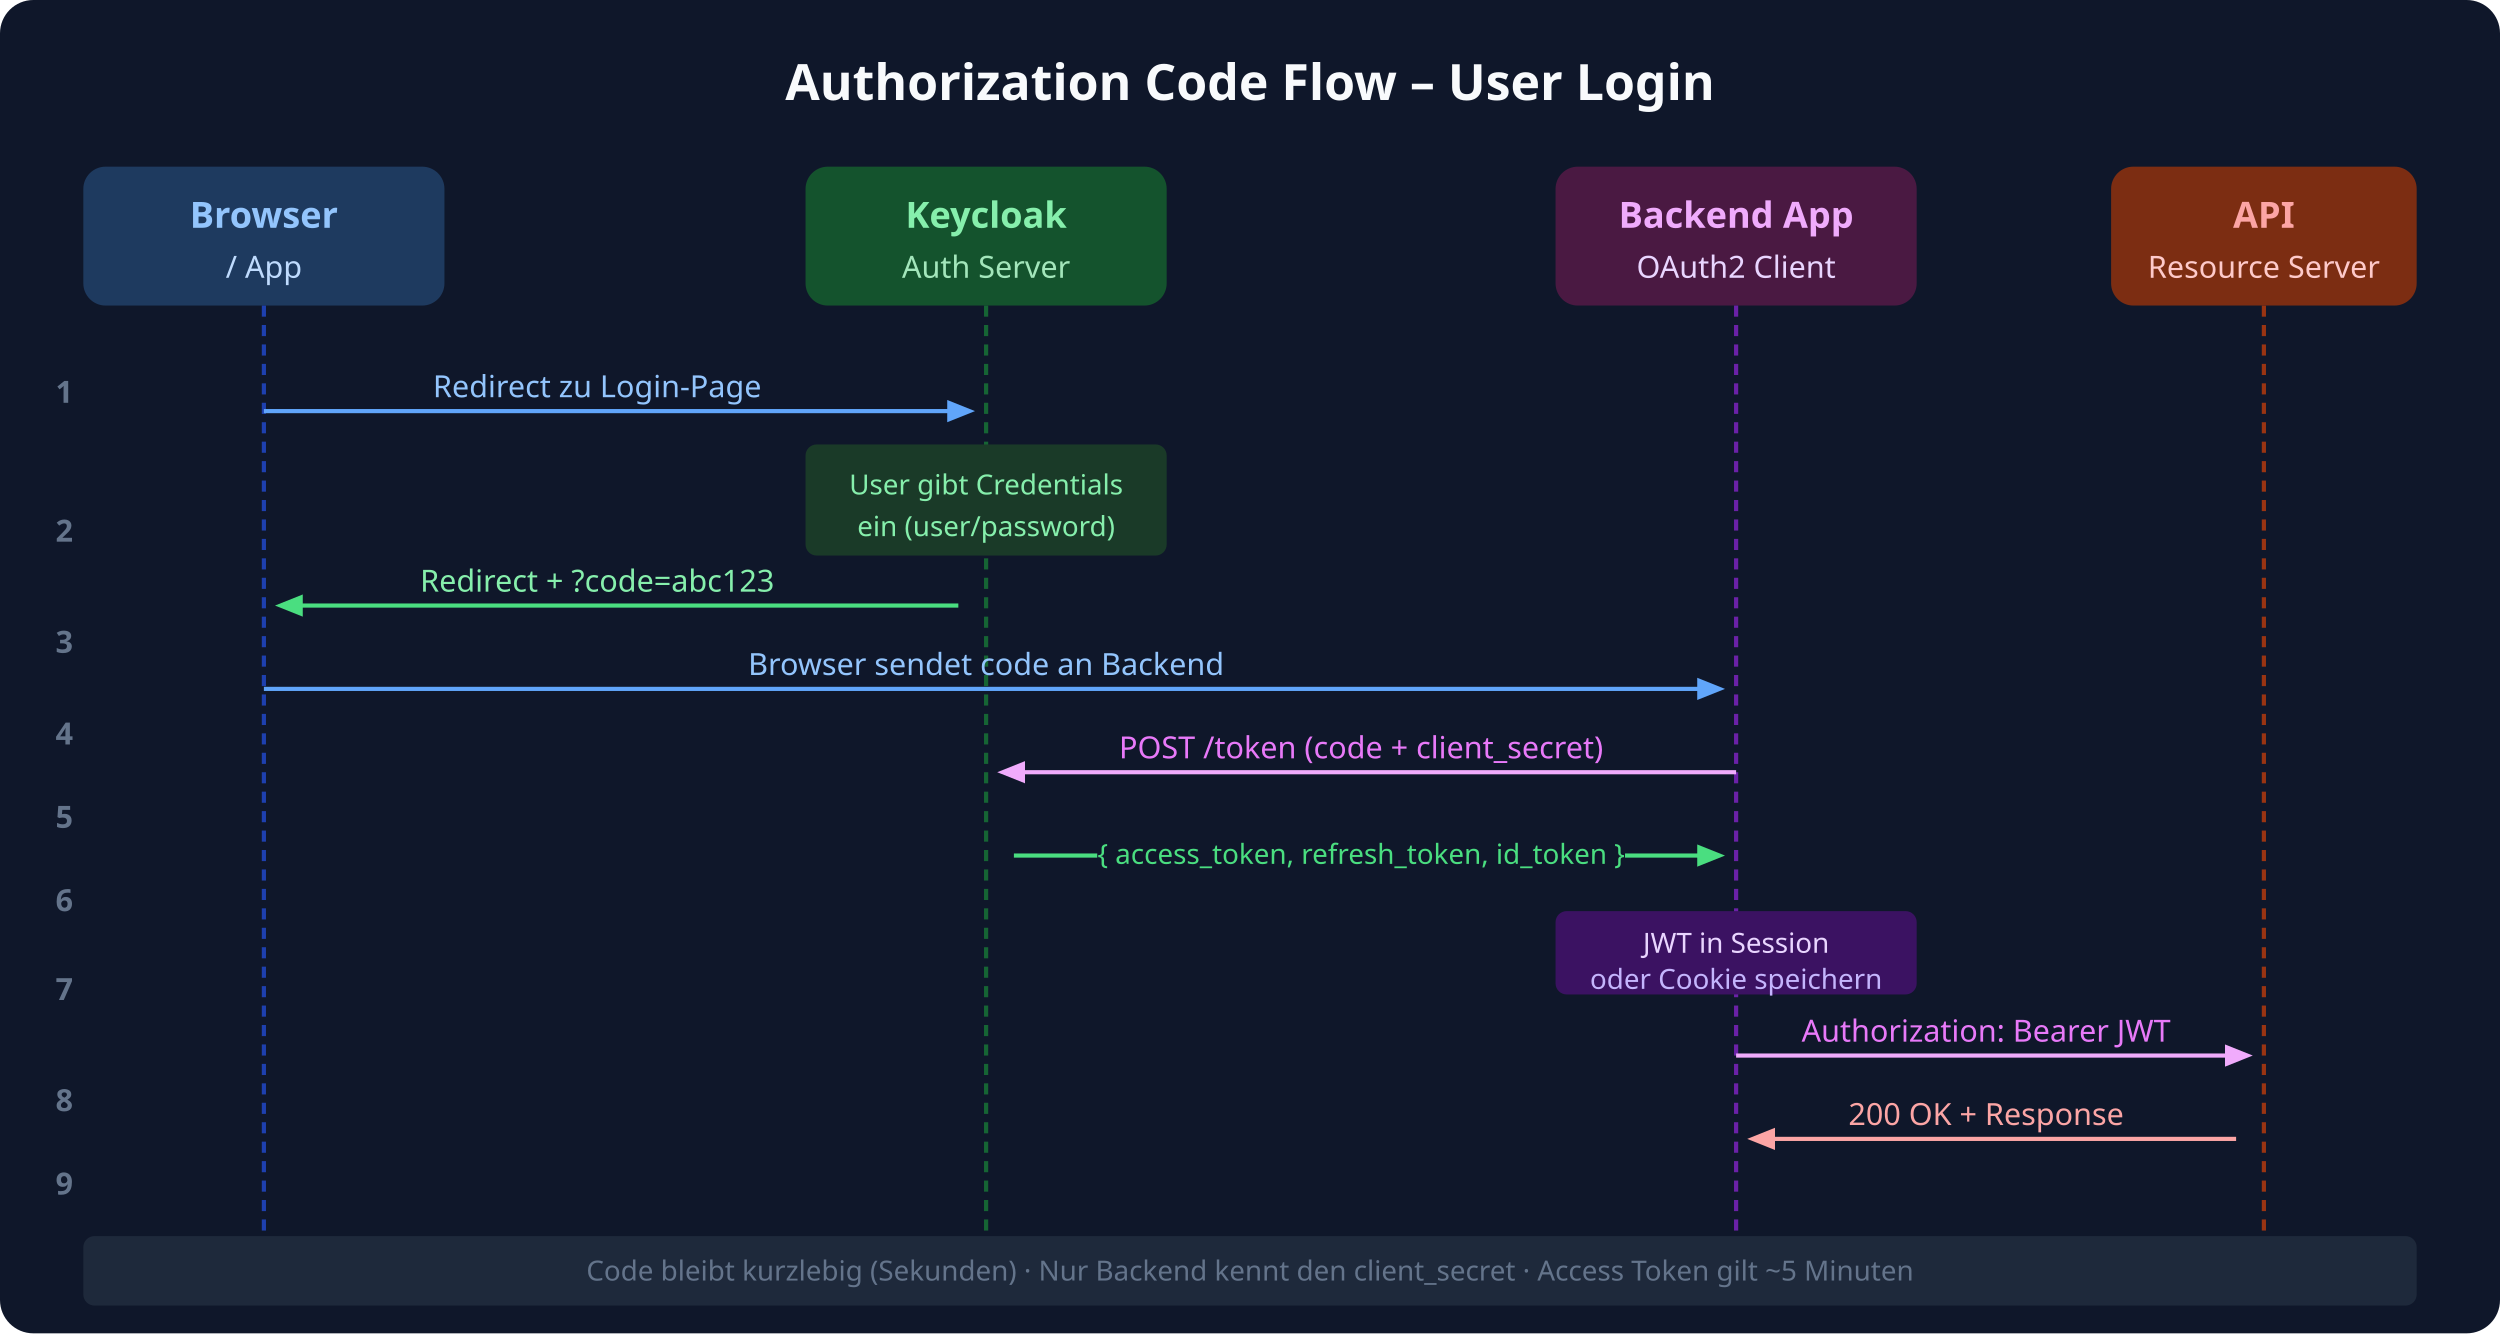
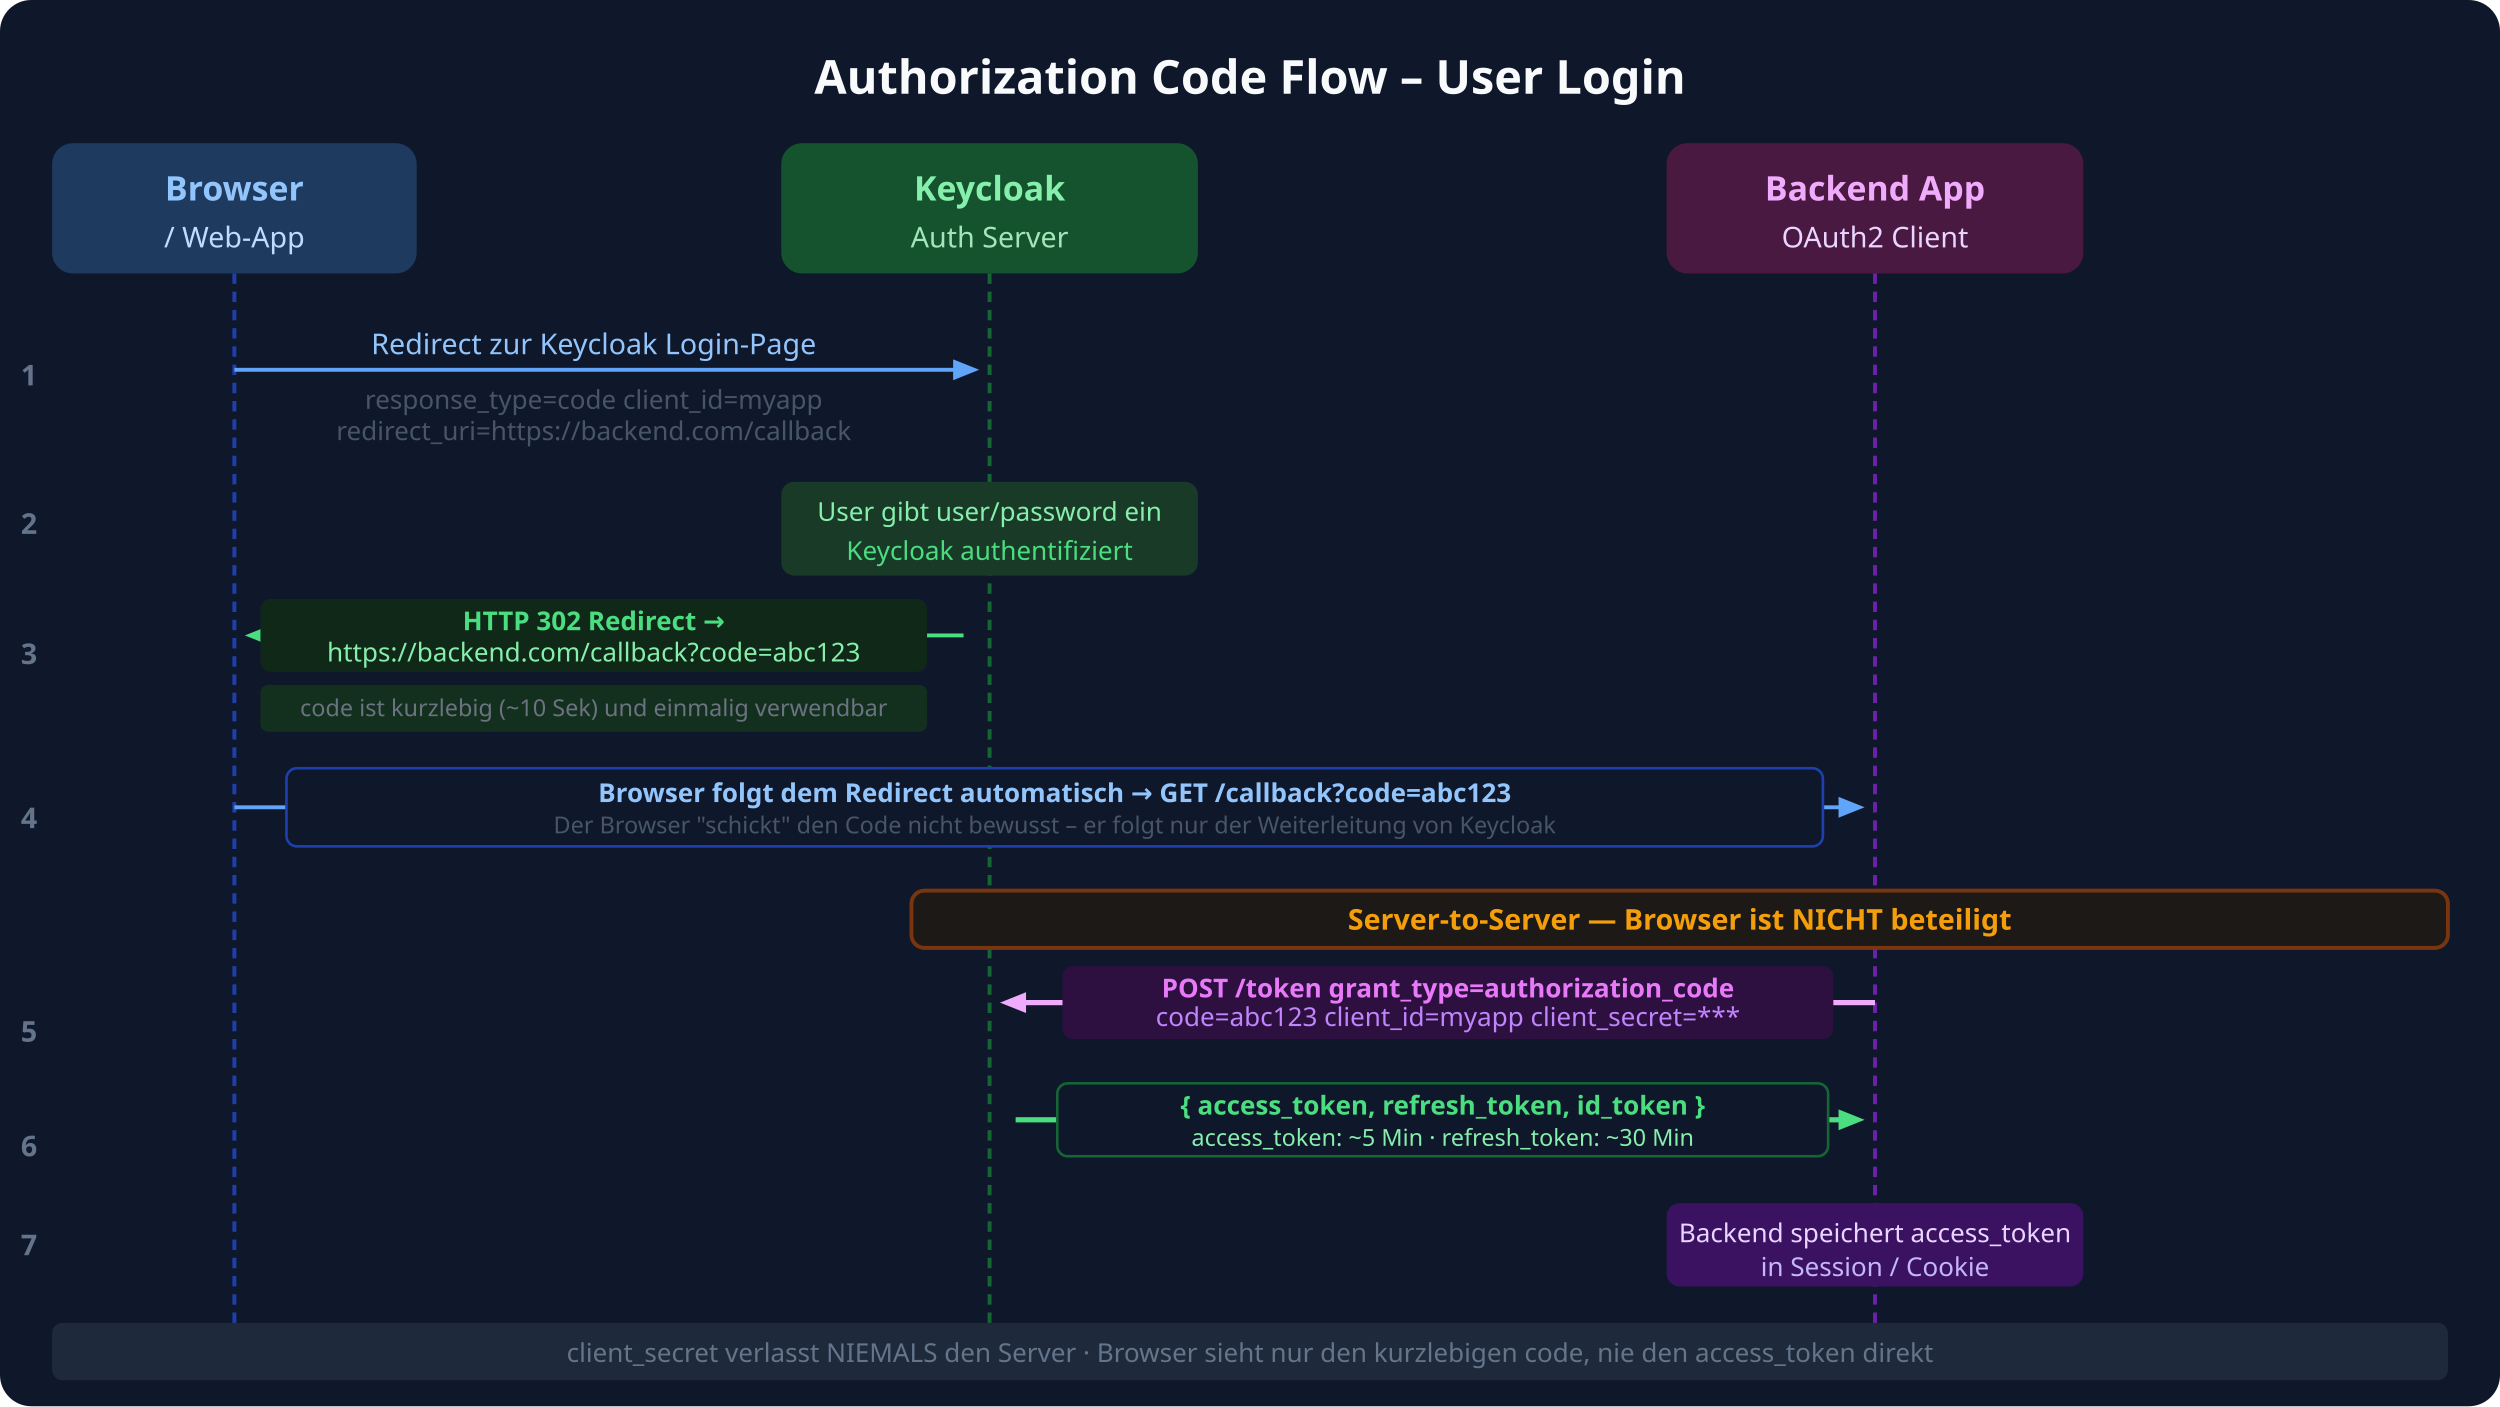
- <svg xmlns="http://www.w3.org/2000/svg" viewBox="0 0 900 480" font-family="sans-serif">
-   <rect width="900" height="480" fill="#0f172a" rx="12" />
-   <text x="450" y="36" text-anchor="middle" fill="#f8fafc" font-size="18" font-weight="bold">Authorization Code Flow – User Login</text>
-   <rect x="30" y="60" width="130" height="50" rx="8" fill="#1e3a5f" />
-   <text x="95" y="82" text-anchor="middle" fill="#93c5fd" font-size="13" font-weight="bold">Browser</text>
-   <text x="95" y="100" text-anchor="middle" fill="#bfdbfe" font-size="11">/ App</text>
-   <rect x="290" y="60" width="130" height="50" rx="8" fill="#14532d" />
-   <text x="355" y="82" text-anchor="middle" fill="#86efac" font-size="13" font-weight="bold">Keycloak</text>
-   <text x="355" y="100" text-anchor="middle" fill="#a3e6bb" font-size="11">Auth Server</text>
-   <rect x="560" y="60" width="130" height="50" rx="8" fill="#4a1942" />
-   <text x="625" y="82" text-anchor="middle" fill="#f0abfc" font-size="13" font-weight="bold">Backend App</text>
-   <text x="625" y="100" text-anchor="middle" fill="#e9d5ff" font-size="11">OAuth2 Client</text>
-   <rect x="760" y="60" width="110" height="50" rx="8" fill="#7c2d12" />
-   <text x="815" y="82" text-anchor="middle" fill="#fca5a5" font-size="13" font-weight="bold">API</text>
-   <text x="815" y="100" text-anchor="middle" fill="#fecaca" font-size="11">Resource Server</text>
-   <line x1="95" y1="110" x2="95" y2="460" stroke="#1e40af" stroke-width="1.5" stroke-dasharray="4,3" />
-   <line x1="355" y1="110" x2="355" y2="460" stroke="#166534" stroke-width="1.5" stroke-dasharray="4,3" />
-   <line x1="625" y1="110" x2="625" y2="460" stroke="#6b21a8" stroke-width="1.5" stroke-dasharray="4,3" />
-   <line x1="815" y1="110" x2="815" y2="460" stroke="#9a3412" stroke-width="1.5" stroke-dasharray="4,3" />
-   <text x="20" y="145" fill="#64748b" font-size="11" font-weight="bold">1</text>
-   <line x1="95" y1="148" x2="345" y2="148" stroke="#60a5fa" stroke-width="1.5" />
-   <polygon points="341,144 351,148 341,152" fill="#60a5fa" />
-   <text x="215" y="143" text-anchor="middle" fill="#93c5fd" font-size="11">Redirect zu Login-Page</text>
-   <text x="20" y="195" fill="#64748b" font-size="11" font-weight="bold">2</text>
-   <rect x="290" y="160" width="130" height="40" rx="4" fill="#1a3a28" />
-   <text x="355" y="178" text-anchor="middle" fill="#86efac" font-size="10">User gibt Credentials</text>
-   <text x="355" y="193" text-anchor="middle" fill="#86efac" font-size="10">ein (user/password)</text>
-   <text x="20" y="235" fill="#64748b" font-size="11" font-weight="bold">3</text>
-   <line x1="345" y1="218" x2="105" y2="218" stroke="#4ade80" stroke-width="1.5" />
-   <polygon points="109,214 99,218 109,222" fill="#4ade80" />
-   <text x="215" y="213" text-anchor="middle" fill="#86efac" font-size="11">Redirect + ?code=abc123</text>
-   <text x="20" y="268" fill="#64748b" font-size="11" font-weight="bold">4</text>
-   <line x1="95" y1="248" x2="615" y2="248" stroke="#60a5fa" stroke-width="1.5" />
-   <polygon points="611,244 621,248 611,252" fill="#60a5fa" />
-   <text x="355" y="243" text-anchor="middle" fill="#93c5fd" font-size="11">Browser sendet code an Backend</text>
-   <text x="20" y="298" fill="#64748b" font-size="11" font-weight="bold">5</text>
-   <line x1="625" y1="278" x2="365" y2="278" stroke="#f0abfc" stroke-width="1.5" />
-   <polygon points="369,274 359,278 369,282" fill="#f0abfc" />
-   <text x="490" y="273" text-anchor="middle" fill="#e879f9" font-size="11">POST /token (code + client_secret)</text>
-   <text x="20" y="328" fill="#64748b" font-size="11" font-weight="bold">6</text>
-   <line x1="365" y1="308" x2="615" y2="308" stroke="#4ade80" stroke-width="1.5" />
-   <polygon points="611,304 621,308 611,312" fill="#4ade80" />
-   <rect x="395" y="294" width="190" height="26" rx="4" fill="#0f172a" />
-   <text x="490" y="311" text-anchor="middle" fill="#4ade80" font-size="10">{ access_token, refresh_token, id_token }</text>
-   <text x="20" y="360" fill="#64748b" font-size="11" font-weight="bold">7</text>
-   <rect x="560" y="328" width="130" height="30" rx="4" fill="#3b1262" />
-   <text x="625" y="343" text-anchor="middle" fill="#e9d5ff" font-size="10">JWT in Session</text>
-   <text x="625" y="356" text-anchor="middle" fill="#c4b5fd" font-size="10">oder Cookie speichern</text>
-   <text x="20" y="400" fill="#64748b" font-size="11" font-weight="bold">8</text>
-   <line x1="625" y1="380" x2="805" y2="380" stroke="#f0abfc" stroke-width="1.5" />
-   <polygon points="801,376 811,380 801,384" fill="#f0abfc" />
-   <text x="715" y="375" text-anchor="middle" fill="#e879f9" font-size="11">Authorization: Bearer JWT</text>
-   <text x="20" y="430" fill="#64748b" font-size="11" font-weight="bold">9</text>
-   <line x1="805" y1="410" x2="635" y2="410" stroke="#fca5a5" stroke-width="1.5" />
-   <polygon points="639,406 629,410 639,414" fill="#fca5a5" />
-   <text x="715" y="405" text-anchor="middle" fill="#fca5a5" font-size="11">200 OK + Response</text>
-   <rect x="30" y="445" width="840" height="25" rx="4" fill="#1e293b" />
-   <text x="450" y="461" text-anchor="middle" fill="#64748b" font-size="10">Code bleibt kurzlebig (Sekunden) · Nur Backend kennt den client_secret · Access Token gilt ~5 Minuten</text>
+ <svg xmlns="http://www.w3.org/2000/svg" viewBox="0 0 960 540" font-family="sans-serif">
+   <rect width="960" height="540" fill="#0f172a" rx="12" />
+   <text x="480" y="36" text-anchor="middle" fill="#f8fafc" font-size="18" font-weight="bold">Authorization Code Flow – User Login</text>
+   <rect x="20" y="55" width="140" height="50" rx="8" fill="#1e3a5f" />
+   <text x="90" y="77" text-anchor="middle" fill="#93c5fd" font-size="13" font-weight="bold">Browser</text>
+   <text x="90" y="95" text-anchor="middle" fill="#bfdbfe" font-size="11">/ Web-App</text>
+   <rect x="300" y="55" width="160" height="50" rx="8" fill="#14532d" />
+   <text x="380" y="77" text-anchor="middle" fill="#86efac" font-size="13" font-weight="bold">Keycloak</text>
+   <text x="380" y="95" text-anchor="middle" fill="#a3e6bb" font-size="11">Auth Server</text>
+   <rect x="640" y="55" width="160" height="50" rx="8" fill="#4a1942" />
+   <text x="720" y="77" text-anchor="middle" fill="#f0abfc" font-size="13" font-weight="bold">Backend App</text>
+   <text x="720" y="95" text-anchor="middle" fill="#e9d5ff" font-size="11">OAuth2 Client</text>
+   <line x1="90" y1="105" x2="90" y2="520" stroke="#1e40af" stroke-width="1.5" stroke-dasharray="4,3" />
+   <line x1="380" y1="105" x2="380" y2="520" stroke="#166534" stroke-width="1.5" stroke-dasharray="4,3" />
+   <line x1="720" y1="105" x2="720" y2="520" stroke="#6b21a8" stroke-width="1.5" stroke-dasharray="4,3" />
+   <text x="8" y="148" fill="#64748b" font-size="11" font-weight="bold">1</text>
+   <line x1="90" y1="142" x2="370" y2="142" stroke="#60a5fa" stroke-width="1.5" />
+   <polygon points="366,138 376,142 366,146" fill="#60a5fa" />
+   <text x="228" y="136" text-anchor="middle" fill="#93c5fd" font-size="11">Redirect zur Keycloak Login-Page</text>
+   <text x="228" y="157" text-anchor="middle" fill="#475569" font-size="10">response_type=code  client_id=myapp</text>
+   <text x="228" y="169" text-anchor="middle" fill="#475569" font-size="10">redirect_uri=https://backend.com/callback</text>
+   <text x="8" y="205" fill="#64748b" font-size="11" font-weight="bold">2</text>
+   <rect x="300" y="185" width="160" height="36" rx="5" fill="#1a3a28" />
+   <text x="380" y="200" text-anchor="middle" fill="#86efac" font-size="10">User gibt user/password ein</text>
+   <text x="380" y="215" text-anchor="middle" fill="#4ade80" font-size="10">Keycloak authentifiziert</text>
+   <text x="8" y="255" fill="#64748b" font-size="11" font-weight="bold">3</text>
+   <line x1="370" y1="244" x2="100" y2="244" stroke="#4ade80" stroke-width="1.5" />
+   <polygon points="104,240 94,244 104,248" fill="#4ade80" />
+   <rect x="100" y="230" width="256" height="28" rx="4" fill="#0f2818" />
+   <text x="228" y="242" text-anchor="middle" fill="#4ade80" font-size="10" font-weight="bold">HTTP 302 Redirect →</text>
+   <text x="228" y="254" text-anchor="middle" fill="#86efac" font-size="10">https://backend.com/callback?code=abc123</text>
+   <rect x="100" y="263" width="256" height="18" rx="3" fill="#132f1e" />
+   <text x="228" y="275" text-anchor="middle" fill="#6b7280" font-size="9">code ist kurzlebig (~10 Sek) und einmalig verwendbar</text>
+   <text x="8" y="318" fill="#64748b" font-size="11" font-weight="bold">4</text>
+   <line x1="90" y1="310" x2="710" y2="310" stroke="#60a5fa" stroke-width="1.5" />
+   <polygon points="706,306 716,310 706,314" fill="#60a5fa" />
+   <rect x="110" y="295" width="590" height="30" rx="4" fill="#0f172a" stroke="#1e40af" stroke-width="1" />
+   <text x="405" y="308" text-anchor="middle" fill="#93c5fd" font-size="10" font-weight="bold">Browser folgt dem Redirect automatisch → GET /callback?code=abc123</text>
+   <text x="405" y="320" text-anchor="middle" fill="#475569" font-size="9">Der Browser "schickt" den Code nicht bewusst – er folgt nur der Weiterleitung von Keycloak</text>
+   <rect x="350" y="342" width="590" height="22" rx="5" fill="#1c1917" stroke="#78350f" stroke-width="1.5" />
+   <text x="645" y="357" text-anchor="middle" fill="#f59e0b" font-size="11" font-weight="bold">Server-to-Server — Browser ist NICHT beteiligt</text>
+   <text x="8" y="400" fill="#64748b" font-size="11" font-weight="bold">5</text>
+   <line x1="720" y1="385" x2="390" y2="385" stroke="#f0abfc" stroke-width="2" />
+   <polygon points="394,381 384,385 394,389" fill="#f0abfc" />
+   <rect x="408" y="371" width="296" height="28" rx="4" fill="#2d1040" />
+   <text x="556" y="383" text-anchor="middle" fill="#e879f9" font-size="10" font-weight="bold">POST /token   grant_type=authorization_code</text>
+   <text x="556" y="394" text-anchor="middle" fill="#c084fc" font-size="10">code=abc123  client_id=myapp  client_secret=***</text>
+   <text x="8" y="444" fill="#64748b" font-size="11" font-weight="bold">6</text>
+   <line x1="390" y1="430" x2="710" y2="430" stroke="#4ade80" stroke-width="2" />
+   <polygon points="706,426 716,430 706,434" fill="#4ade80" />
+   <rect x="406" y="416" width="296" height="28" rx="4" fill="#0f172a" stroke="#166534" stroke-width="1" />
+   <text x="554" y="428" text-anchor="middle" fill="#4ade80" font-size="10" font-weight="bold">{ access_token, refresh_token, id_token }</text>
+   <text x="554" y="440" text-anchor="middle" fill="#86efac" font-size="9">access_token: ~5 Min · refresh_token: ~30 Min</text>
+   <text x="8" y="482" fill="#64748b" font-size="11" font-weight="bold">7</text>
+   <rect x="640" y="462" width="160" height="32" rx="5" fill="#3b1262" />
+   <text x="720" y="477" text-anchor="middle" fill="#e9d5ff" font-size="10">Backend speichert access_token</text>
+   <text x="720" y="490" text-anchor="middle" fill="#c4b5fd" font-size="10">in Session / Cookie</text>
+   <rect x="20" y="508" width="920" height="22" rx="4" fill="#1e293b" />
+   <text x="480" y="523" text-anchor="middle" fill="#64748b" font-size="10">client_secret verlasst NIEMALS den Server · Browser sieht nur den kurzlebigen code, nie den access_token direkt</text>
</svg>
